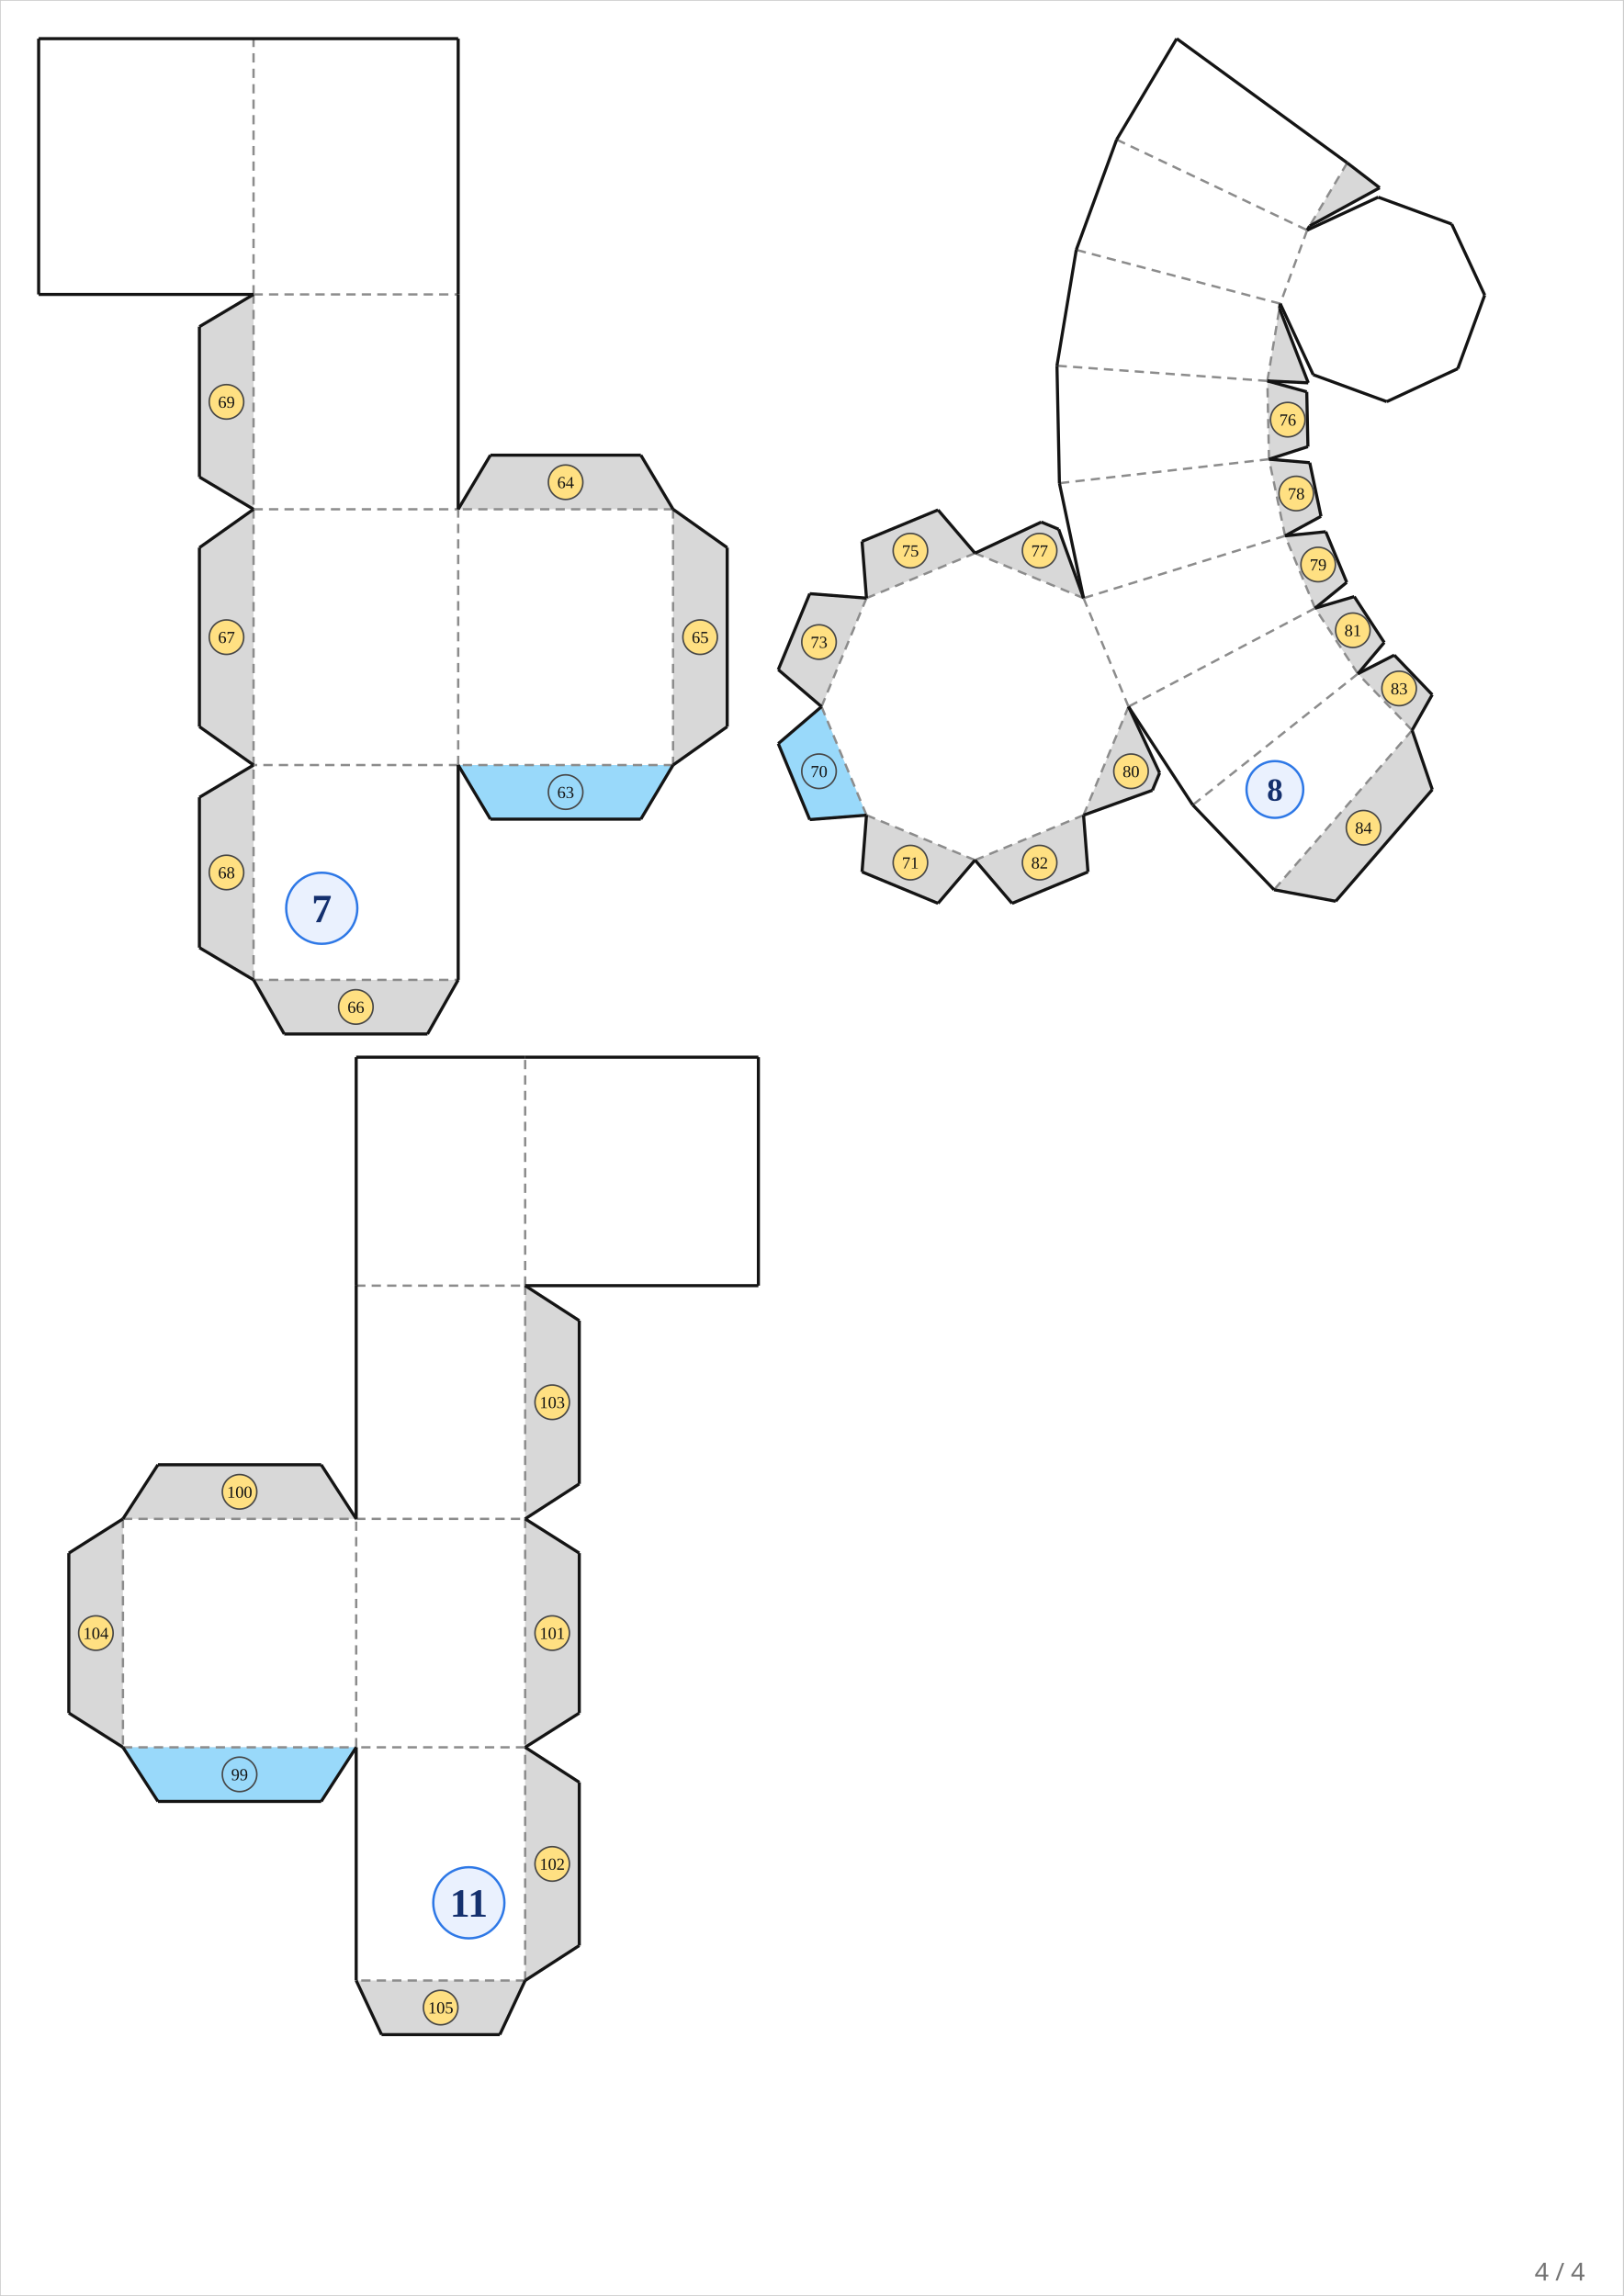
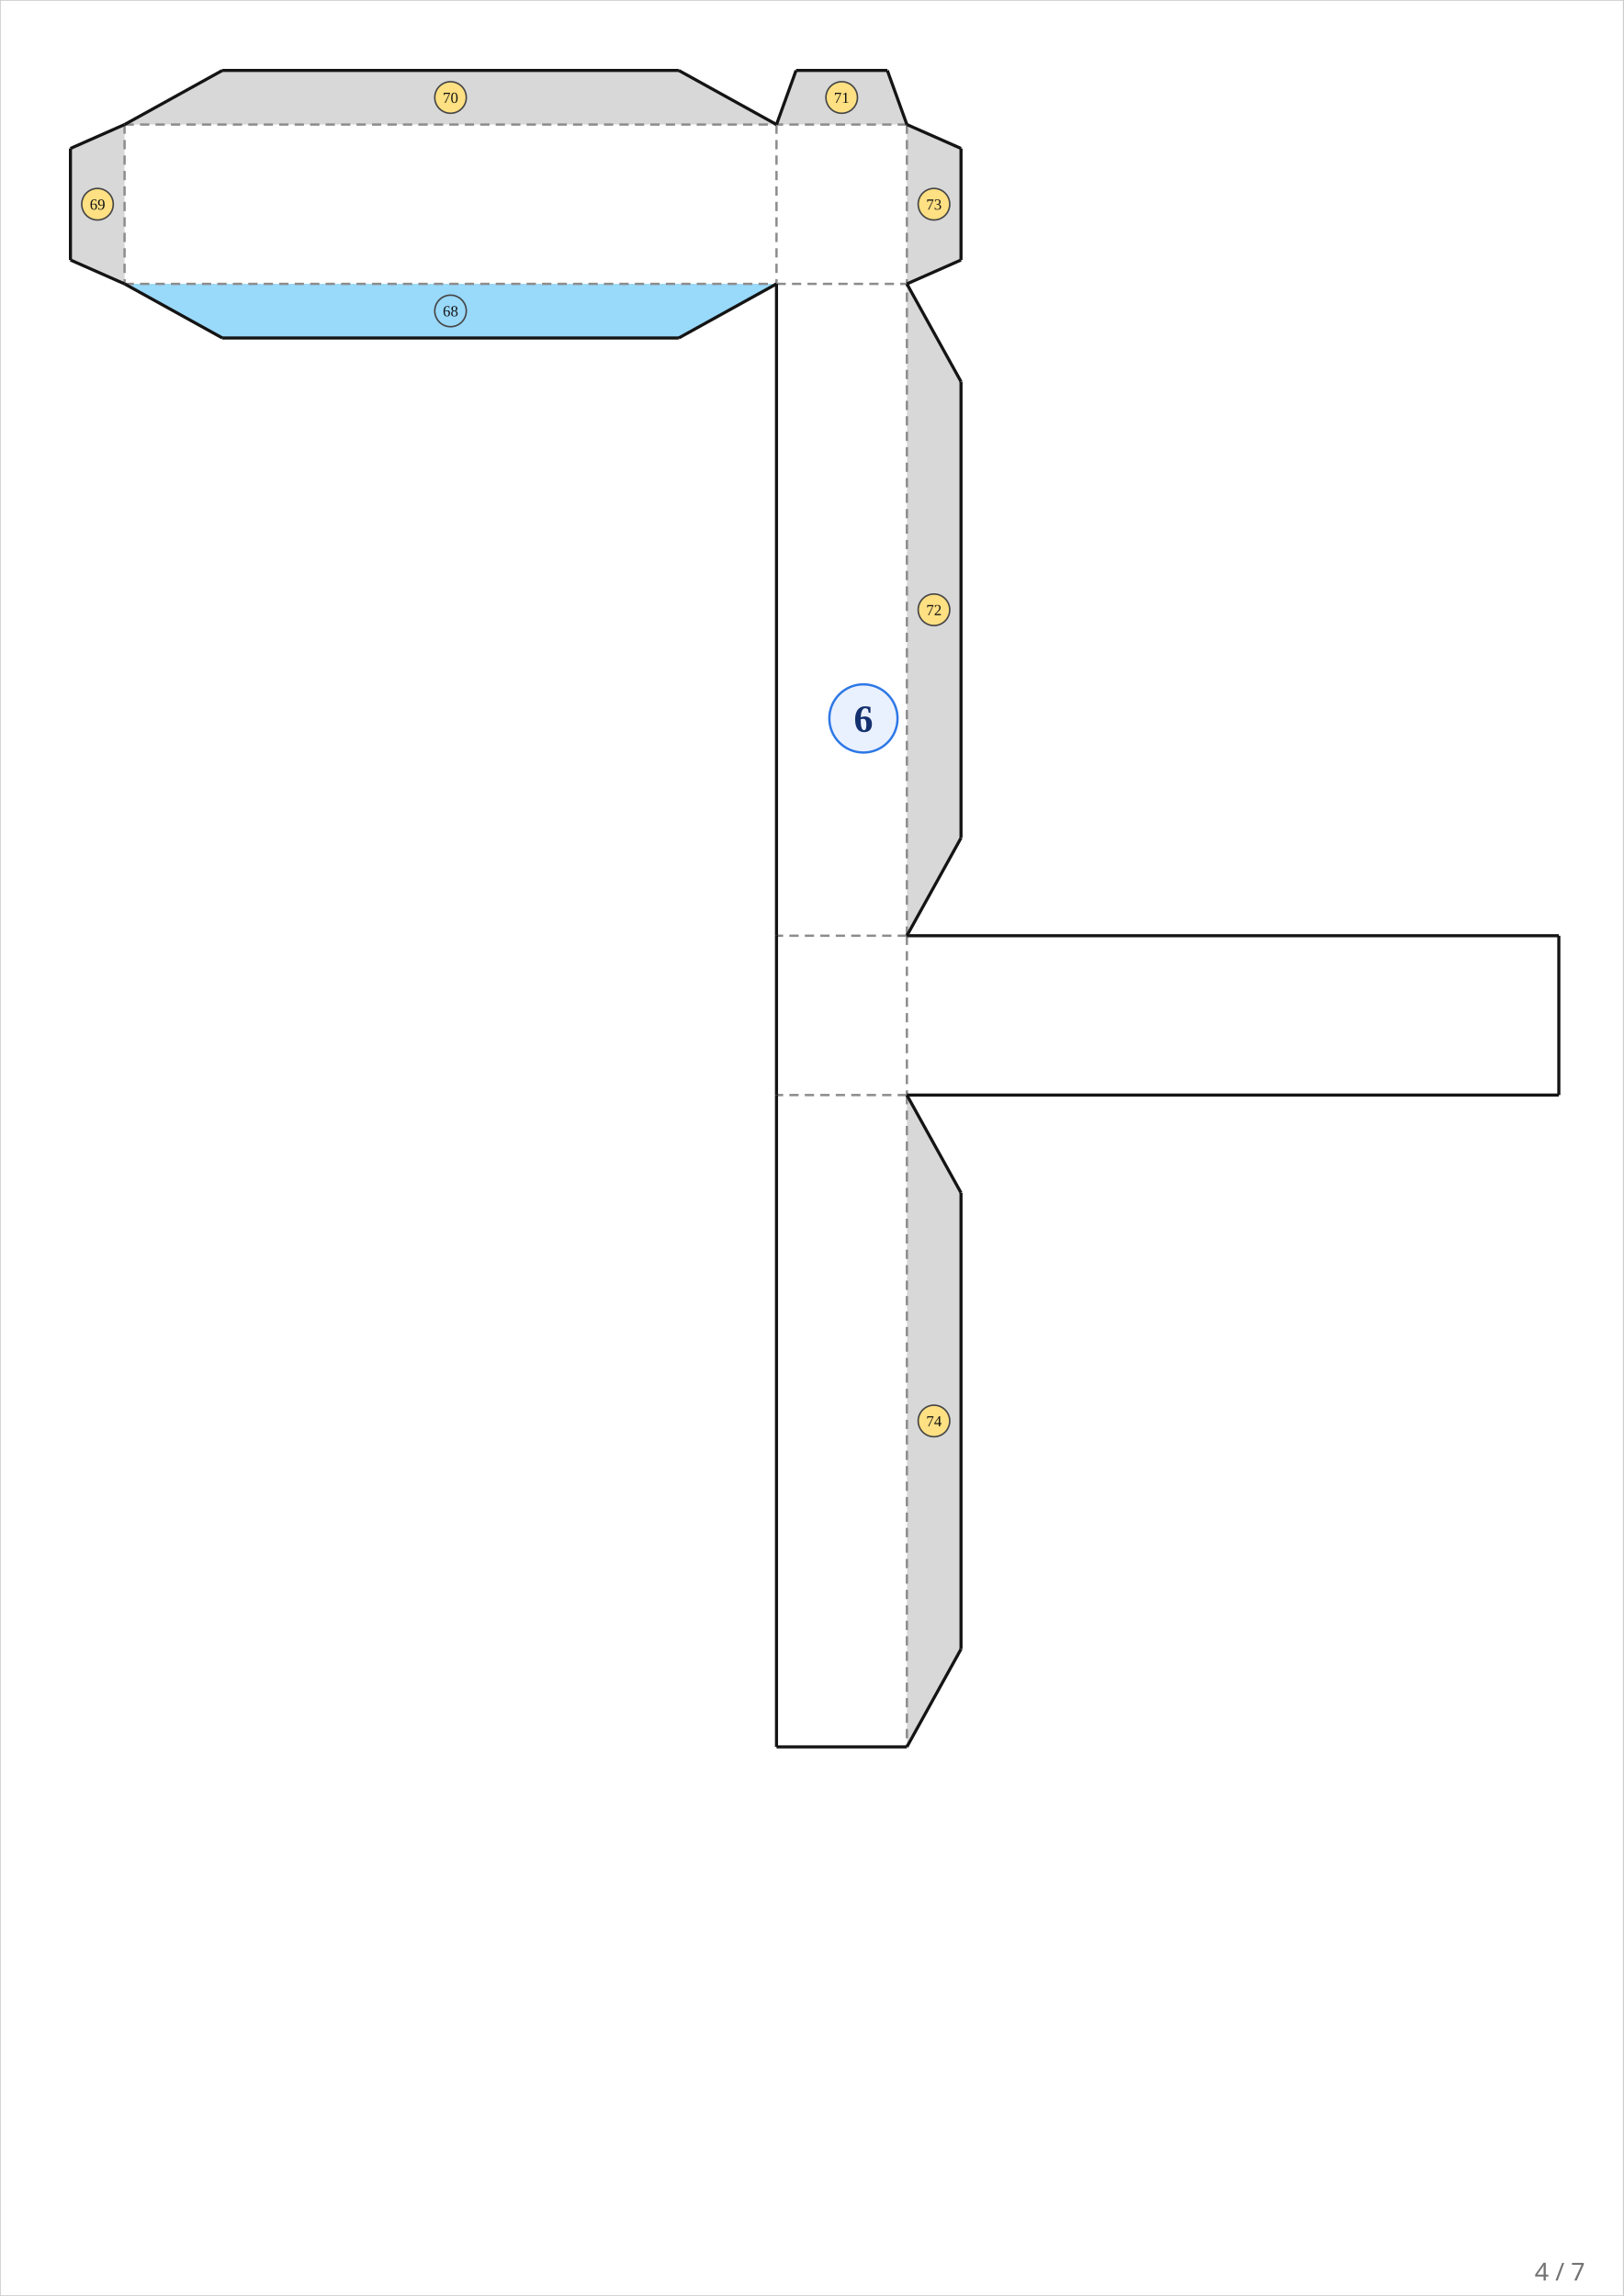
<svg xmlns="http://www.w3.org/2000/svg" width="210.00mm" height="297.00mm" viewBox="0 0 210.00 297.00">
  <rect x="0" y="0" width="210.00" height="297.00" fill="#ffffff" stroke="#cccccc" stroke-width="0.2" />
-   <polygon points="59.26,98.962 63.428,105.962 82.882,105.962 87.051,98.962" fill="rgb(216,216,216)" />
-   <polygon points="59.26,65.877 63.428,58.877 82.882,58.877 87.051,65.877" fill="rgb(216,216,216)" />
-   <polygon points="87.051,98.962 94.051,93.999 94.051,70.839 87.051,65.877" fill="rgb(216,216,216)" />
-   <polygon points="59.26,126.753 55.289,133.753 36.762,133.753 32.792,126.753" fill="rgb(216,216,216)" />
-   <polygon points="32.792,98.962 25.791,93.999 25.791,70.839 32.792,65.877" fill="rgb(216,216,216)" />
-   <polygon points="32.792,98.962 25.791,103.131 25.791,122.585 32.792,126.753" fill="rgb(216,216,216)" />
-   <polygon points="32.792,65.877 25.791,61.708 25.791,42.254 32.792,38.085" fill="rgb(216,216,216)" />
-   <polygon points="59.26,98.962 63.428,105.962 82.882,105.962 87.051,98.962" fill="#99d9fa" />
-   <line x1="59.26" y1="98.962" x2="59.26" y2="65.877" stroke="#8c8c8c" stroke-width="0.3" stroke-dasharray="1.2,0.8" />
-   <line x1="59.26" y1="98.962" x2="32.791" y2="98.962" stroke="#8c8c8c" stroke-width="0.3" stroke-dasharray="1.2,0.8" />
-   <line x1="32.791" y1="65.877" x2="59.26" y2="65.877" stroke="#8c8c8c" stroke-width="0.3" stroke-dasharray="1.2,0.8" />
-   <line x1="32.791" y1="38.085" x2="59.26" y2="38.085" stroke="#8c8c8c" stroke-width="0.3" stroke-dasharray="1.2,0.8" />
-   <line x1="32.791" y1="38.085" x2="32.791" y2="5.0" stroke="#8c8c8c" stroke-width="0.3" stroke-dasharray="1.2,0.8" />
-   <line x1="87.051" y1="98.962" x2="59.26" y2="98.962" stroke="#8c8c8c" stroke-width="0.3" stroke-dasharray="1.2,0.8" />
-   <line x1="87.051" y1="65.877" x2="59.26" y2="65.877" stroke="#8c8c8c" stroke-width="0.3" stroke-dasharray="1.2,0.8" />
-   <line x1="87.051" y1="65.877" x2="87.051" y2="98.962" stroke="#8c8c8c" stroke-width="0.3" stroke-dasharray="1.2,0.8" />
-   <line x1="32.792" y1="126.753" x2="59.26" y2="126.753" stroke="#8c8c8c" stroke-width="0.3" stroke-dasharray="1.2,0.8" />
-   <line x1="32.792" y1="65.877" x2="32.792" y2="98.962" stroke="#8c8c8c" stroke-width="0.3" stroke-dasharray="1.2,0.8" />
-   <line x1="32.792" y1="126.753" x2="32.792" y2="98.962" stroke="#8c8c8c" stroke-width="0.3" stroke-dasharray="1.2,0.8" />
-   <line x1="32.792" y1="38.085" x2="32.792" y2="65.877" stroke="#8c8c8c" stroke-width="0.3" stroke-dasharray="1.2,0.8" />
-   <line x1="59.26" y1="98.962" x2="59.26" y2="126.753" stroke="#141414" stroke-width="0.4" />
-   <line x1="59.26" y1="38.085" x2="59.26" y2="65.877" stroke="#141414" stroke-width="0.4" />
-   <line x1="59.26" y1="5.0" x2="59.26" y2="38.085" stroke="#141414" stroke-width="0.4" />
-   <line x1="32.791" y1="5.0" x2="59.26" y2="5.0" stroke="#141414" stroke-width="0.4" />
-   <line x1="5.0" y1="38.085" x2="5.0" y2="5.0" stroke="#141414" stroke-width="0.4" />
-   <line x1="5.0" y1="5.0" x2="32.791" y2="5.0" stroke="#141414" stroke-width="0.4" />
-   <line x1="32.791" y1="38.085" x2="5.0" y2="38.085" stroke="#141414" stroke-width="0.4" />
-   <line x1="59.26" y1="98.962" x2="63.428" y2="105.962" stroke="#141414" stroke-width="0.4" />
-   <line x1="63.428" y1="105.962" x2="82.882" y2="105.962" stroke="#141414" stroke-width="0.4" />
-   <line x1="82.882" y1="105.962" x2="87.051" y2="98.962" stroke="#141414" stroke-width="0.4" />
-   <line x1="59.26" y1="65.877" x2="63.428" y2="58.877" stroke="#141414" stroke-width="0.4" />
-   <line x1="63.428" y1="58.877" x2="82.882" y2="58.877" stroke="#141414" stroke-width="0.4" />
-   <line x1="82.882" y1="58.877" x2="87.051" y2="65.877" stroke="#141414" stroke-width="0.4" />
-   <line x1="87.051" y1="98.962" x2="94.051" y2="93.999" stroke="#141414" stroke-width="0.4" />
-   <line x1="94.051" y1="93.999" x2="94.051" y2="70.839" stroke="#141414" stroke-width="0.4" />
-   <line x1="94.051" y1="70.839" x2="87.051" y2="65.877" stroke="#141414" stroke-width="0.4" />
-   <line x1="59.26" y1="126.753" x2="55.289" y2="133.753" stroke="#141414" stroke-width="0.4" />
-   <line x1="55.289" y1="133.753" x2="36.762" y2="133.753" stroke="#141414" stroke-width="0.4" />
-   <line x1="36.762" y1="133.753" x2="32.792" y2="126.753" stroke="#141414" stroke-width="0.4" />
-   <line x1="32.792" y1="98.962" x2="25.791" y2="93.999" stroke="#141414" stroke-width="0.4" />
-   <line x1="25.791" y1="93.999" x2="25.791" y2="70.839" stroke="#141414" stroke-width="0.4" />
-   <line x1="25.791" y1="70.839" x2="32.792" y2="65.877" stroke="#141414" stroke-width="0.4" />
-   <line x1="32.792" y1="98.962" x2="25.791" y2="103.131" stroke="#141414" stroke-width="0.4" />
-   <line x1="25.791" y1="103.131" x2="25.791" y2="122.585" stroke="#141414" stroke-width="0.4" />
-   <line x1="25.791" y1="122.585" x2="32.792" y2="126.753" stroke="#141414" stroke-width="0.4" />
-   <line x1="32.792" y1="65.877" x2="25.791" y2="61.708" stroke="#141414" stroke-width="0.4" />
-   <line x1="25.791" y1="61.708" x2="25.791" y2="42.254" stroke="#141414" stroke-width="0.4" />
-   <line x1="25.791" y1="42.254" x2="32.792" y2="38.085" stroke="#141414" stroke-width="0.4" />
-   <circle cx="73.155" cy="102.462" r="2.23" fill="#99d9fa" stroke="#464646" stroke-width="0.2" />
-   <text x="73.155" y="103.23" font-size="2.18" text-anchor="middle" fill="#141414">63</text>
-   <circle cx="73.155" cy="62.377" r="2.23" fill="#ffe082" stroke="#464646" stroke-width="0.2" />
-   <text x="73.155" y="63.14" font-size="2.18" text-anchor="middle" fill="#141414">64</text>
-   <circle cx="90.551" cy="82.419" r="2.23" fill="#ffe082" stroke="#464646" stroke-width="0.2" />
-   <text x="90.551" y="83.18" font-size="2.18" text-anchor="middle" fill="#141414">65</text>
-   <circle cx="46.026" cy="130.253" r="2.23" fill="#ffe082" stroke="#464646" stroke-width="0.2" />
-   <text x="46.026" y="131.02" font-size="2.18" text-anchor="middle" fill="#141414">66</text>
-   <circle cx="29.292" cy="82.419" r="2.23" fill="#ffe082" stroke="#464646" stroke-width="0.2" />
-   <text x="29.292" y="83.18" font-size="2.18" text-anchor="middle" fill="#141414">67</text>
-   <circle cx="29.292" cy="112.858" r="2.23" fill="#ffe082" stroke="#464646" stroke-width="0.2" />
-   <text x="29.292" y="113.62" font-size="2.18" text-anchor="middle" fill="#141414">68</text>
-   <circle cx="29.292" cy="51.981" r="2.23" fill="#ffe082" stroke="#464646" stroke-width="0.2" />
-   <text x="29.292" y="52.75" font-size="2.18" text-anchor="middle" fill="#141414">69</text>
-   <circle cx="41.614" cy="117.489" r="4.60" fill="#eaf1fe" stroke="#2e78e6" stroke-width="0.3" />
-   <text x="41.614" y="119.29" font-size="5.20" text-anchor="middle" fill="#14306e" font-weight="bold">7</text>
-   <polygon points="112.065,105.445 104.726,106.018 100.656,96.192 106.251,91.408" fill="rgb(216,216,216)" />
-   <polygon points="112.065,105.445 111.492,112.784 121.318,116.854 126.102,111.259" fill="rgb(216,216,216)" />
-   <polygon points="169.059,29.772 169.377,29.236 178.438,24.292 174.238,21.067" fill="rgb(216,216,216)" />
-   <polygon points="106.251,91.408 100.656,86.624 104.726,76.797 112.065,77.371" fill="rgb(216,216,216)" />
-   <polygon points="165.577,39.284 165.475,39.898 169.202,49.524 163.913,49.275" fill="rgb(216,216,216)" />
-   <polygon points="112.065,77.371 111.492,70.032 121.318,65.962 126.102,71.557" fill="rgb(216,216,216)" />
-   <polygon points="163.914,49.275 169.009,50.688 169.157,57.777 164.125,59.402" fill="rgb(216,216,216)" />
-   <polygon points="126.102,71.557 134.676,67.531 136.922,68.462 140.139,77.371" fill="rgb(216,216,216)" />
-   <polygon points="164.125,59.402 169.394,59.849 170.85,66.788 166.205,69.315" fill="rgb(216,216,216)" />
-   <polygon points="166.205,69.315 171.465,68.78 174.179,75.331 170.081,78.673" fill="rgb(216,216,216)" />
-   <polygon points="145.953,91.408 149.978,99.982 149.048,102.228 140.139,105.445" fill="rgb(216,216,216)" />
-   <polygon points="170.081,78.673 175.152,77.175 179.029,83.111 175.62,87.153" fill="rgb(216,216,216)" />
-   <polygon points="140.139,105.445 140.712,112.784 130.887,116.854 126.102,111.259" fill="rgb(216,216,216)" />
-   <polygon points="175.62,87.153 180.327,84.744 185.235,89.862 182.631,94.463" fill="rgb(216,216,216)" />
-   <polygon points="164.778,115.094 172.749,116.58 185.246,102.139 182.631,94.463" fill="rgb(216,216,216)" />
-   <polygon points="112.065,105.445 104.726,106.018 100.656,96.192 106.251,91.408" fill="#99d9fa" />
-   <line x1="144.419" y1="18.057" x2="169.059" y2="29.772" stroke="#8c8c8c" stroke-width="0.3" stroke-dasharray="1.2,0.8" />
-   <line x1="169.059" y1="29.772" x2="165.577" y2="39.284" stroke="#8c8c8c" stroke-width="0.3" stroke-dasharray="1.2,0.8" />
-   <line x1="165.577" y1="39.284" x2="139.197" y2="32.324" stroke="#8c8c8c" stroke-width="0.3" stroke-dasharray="1.2,0.8" />
-   <line x1="163.913" y1="49.275" x2="136.702" y2="47.311" stroke="#8c8c8c" stroke-width="0.3" stroke-dasharray="1.2,0.8" />
-   <line x1="164.125" y1="59.402" x2="137.019" y2="62.501" stroke="#8c8c8c" stroke-width="0.3" stroke-dasharray="1.2,0.8" />
-   <line x1="166.205" y1="69.315" x2="140.139" y2="77.371" stroke="#8c8c8c" stroke-width="0.3" stroke-dasharray="1.2,0.8" />
-   <line x1="140.139" y1="77.371" x2="145.953" y2="91.408" stroke="#8c8c8c" stroke-width="0.3" stroke-dasharray="1.2,0.8" />
-   <line x1="170.081" y1="78.673" x2="145.953" y2="91.408" stroke="#8c8c8c" stroke-width="0.3" stroke-dasharray="1.2,0.8" />
-   <line x1="175.62" y1="87.153" x2="154.262" y2="104.128" stroke="#8c8c8c" stroke-width="0.3" stroke-dasharray="1.2,0.8" />
-   <line x1="106.251" y1="91.408" x2="112.065" y2="105.445" stroke="#8c8c8c" stroke-width="0.3" stroke-dasharray="1.2,0.8" />
-   <line x1="126.102" y1="111.259" x2="112.065" y2="105.445" stroke="#8c8c8c" stroke-width="0.3" stroke-dasharray="1.2,0.8" />
-   <line x1="174.238" y1="21.067" x2="169.059" y2="29.772" stroke="#8c8c8c" stroke-width="0.3" stroke-dasharray="1.2,0.8" />
-   <line x1="112.065" y1="77.371" x2="106.251" y2="91.408" stroke="#8c8c8c" stroke-width="0.3" stroke-dasharray="1.2,0.8" />
-   <line x1="163.913" y1="49.275" x2="165.577" y2="39.284" stroke="#8c8c8c" stroke-width="0.3" stroke-dasharray="1.2,0.8" />
-   <line x1="126.102" y1="71.557" x2="112.065" y2="77.371" stroke="#8c8c8c" stroke-width="0.3" stroke-dasharray="1.2,0.8" />
-   <line x1="164.125" y1="59.402" x2="163.914" y2="49.275" stroke="#8c8c8c" stroke-width="0.3" stroke-dasharray="1.2,0.8" />
-   <line x1="140.139" y1="77.371" x2="126.102" y2="71.557" stroke="#8c8c8c" stroke-width="0.3" stroke-dasharray="1.2,0.8" />
-   <line x1="166.205" y1="69.315" x2="164.125" y2="59.402" stroke="#8c8c8c" stroke-width="0.3" stroke-dasharray="1.2,0.8" />
-   <line x1="170.081" y1="78.673" x2="166.205" y2="69.315" stroke="#8c8c8c" stroke-width="0.3" stroke-dasharray="1.2,0.8" />
-   <line x1="140.139" y1="105.445" x2="145.953" y2="91.408" stroke="#8c8c8c" stroke-width="0.3" stroke-dasharray="1.2,0.8" />
-   <line x1="175.62" y1="87.153" x2="170.081" y2="78.673" stroke="#8c8c8c" stroke-width="0.3" stroke-dasharray="1.2,0.8" />
-   <line x1="126.102" y1="111.259" x2="140.139" y2="105.445" stroke="#8c8c8c" stroke-width="0.3" stroke-dasharray="1.2,0.8" />
-   <line x1="182.631" y1="94.463" x2="175.62" y2="87.153" stroke="#8c8c8c" stroke-width="0.3" stroke-dasharray="1.2,0.8" />
-   <line x1="182.631" y1="94.463" x2="164.778" y2="115.094" stroke="#8c8c8c" stroke-width="0.3" stroke-dasharray="1.2,0.8" />
-   <line x1="139.197" y1="32.324" x2="144.419" y2="18.057" stroke="#141414" stroke-width="0.4" />
-   <line x1="144.419" y1="18.057" x2="152.189" y2="5.0" stroke="#141414" stroke-width="0.4" />
-   <line x1="169.059" y1="29.772" x2="178.246" y2="25.508" stroke="#141414" stroke-width="0.4" />
-   <line x1="136.702" y1="47.311" x2="139.197" y2="32.324" stroke="#141414" stroke-width="0.4" />
-   <line x1="169.841" y1="48.471" x2="165.577" y2="39.284" stroke="#141414" stroke-width="0.4" />
-   <line x1="137.019" y1="62.501" x2="136.702" y2="47.311" stroke="#141414" stroke-width="0.4" />
-   <line x1="179.353" y1="51.953" x2="169.841" y2="48.471" stroke="#141414" stroke-width="0.4" />
-   <line x1="140.139" y1="77.371" x2="137.019" y2="62.501" stroke="#141414" stroke-width="0.4" />
-   <line x1="188.54" y1="47.689" x2="179.353" y2="51.953" stroke="#141414" stroke-width="0.4" />
-   <line x1="192.022" y1="38.177" x2="188.54" y2="47.689" stroke="#141414" stroke-width="0.4" />
-   <line x1="154.262" y1="104.128" x2="145.953" y2="91.408" stroke="#141414" stroke-width="0.4" />
-   <line x1="187.758" y1="28.989" x2="192.022" y2="38.177" stroke="#141414" stroke-width="0.4" />
-   <line x1="164.778" y1="115.094" x2="154.262" y2="104.128" stroke="#141414" stroke-width="0.4" />
-   <line x1="178.246" y1="25.508" x2="187.758" y2="28.989" stroke="#141414" stroke-width="0.4" />
-   <line x1="152.189" y1="5.0" x2="174.238" y2="21.067" stroke="#141414" stroke-width="0.4" />
-   <line x1="112.065" y1="105.445" x2="104.726" y2="106.018" stroke="#141414" stroke-width="0.4" />
-   <line x1="104.726" y1="106.018" x2="100.656" y2="96.192" stroke="#141414" stroke-width="0.4" />
-   <line x1="100.656" y1="96.192" x2="106.251" y2="91.408" stroke="#141414" stroke-width="0.4" />
-   <line x1="112.065" y1="105.445" x2="111.492" y2="112.784" stroke="#141414" stroke-width="0.4" />
-   <line x1="111.492" y1="112.784" x2="121.318" y2="116.854" stroke="#141414" stroke-width="0.4" />
-   <line x1="121.318" y1="116.854" x2="126.102" y2="111.259" stroke="#141414" stroke-width="0.4" />
-   <line x1="169.059" y1="29.772" x2="169.377" y2="29.236" stroke="#141414" stroke-width="0.4" />
-   <line x1="169.377" y1="29.236" x2="178.438" y2="24.292" stroke="#141414" stroke-width="0.4" />
-   <line x1="178.438" y1="24.292" x2="174.238" y2="21.067" stroke="#141414" stroke-width="0.4" />
-   <line x1="106.251" y1="91.408" x2="100.656" y2="86.624" stroke="#141414" stroke-width="0.4" />
-   <line x1="100.656" y1="86.624" x2="104.726" y2="76.797" stroke="#141414" stroke-width="0.4" />
-   <line x1="104.726" y1="76.797" x2="112.065" y2="77.371" stroke="#141414" stroke-width="0.4" />
-   <line x1="165.577" y1="39.284" x2="165.475" y2="39.898" stroke="#141414" stroke-width="0.4" />
-   <line x1="165.475" y1="39.898" x2="169.202" y2="49.524" stroke="#141414" stroke-width="0.4" />
-   <line x1="169.202" y1="49.524" x2="163.913" y2="49.275" stroke="#141414" stroke-width="0.4" />
-   <line x1="112.065" y1="77.371" x2="111.492" y2="70.032" stroke="#141414" stroke-width="0.4" />
-   <line x1="111.492" y1="70.032" x2="121.318" y2="65.962" stroke="#141414" stroke-width="0.4" />
-   <line x1="121.318" y1="65.962" x2="126.102" y2="71.557" stroke="#141414" stroke-width="0.4" />
-   <line x1="163.914" y1="49.275" x2="169.009" y2="50.688" stroke="#141414" stroke-width="0.4" />
-   <line x1="169.009" y1="50.688" x2="169.157" y2="57.777" stroke="#141414" stroke-width="0.4" />
-   <line x1="169.157" y1="57.777" x2="164.125" y2="59.402" stroke="#141414" stroke-width="0.4" />
-   <line x1="126.102" y1="71.557" x2="134.676" y2="67.531" stroke="#141414" stroke-width="0.4" />
-   <line x1="134.676" y1="67.531" x2="136.922" y2="68.462" stroke="#141414" stroke-width="0.4" />
-   <line x1="136.922" y1="68.462" x2="140.139" y2="77.371" stroke="#141414" stroke-width="0.4" />
-   <line x1="164.125" y1="59.402" x2="169.394" y2="59.849" stroke="#141414" stroke-width="0.4" />
-   <line x1="169.394" y1="59.849" x2="170.85" y2="66.788" stroke="#141414" stroke-width="0.4" />
-   <line x1="170.85" y1="66.788" x2="166.205" y2="69.315" stroke="#141414" stroke-width="0.4" />
-   <line x1="166.205" y1="69.315" x2="171.465" y2="68.78" stroke="#141414" stroke-width="0.4" />
-   <line x1="171.465" y1="68.78" x2="174.179" y2="75.331" stroke="#141414" stroke-width="0.4" />
-   <line x1="174.179" y1="75.331" x2="170.081" y2="78.673" stroke="#141414" stroke-width="0.4" />
-   <line x1="145.953" y1="91.408" x2="149.978" y2="99.982" stroke="#141414" stroke-width="0.4" />
-   <line x1="149.978" y1="99.982" x2="149.048" y2="102.228" stroke="#141414" stroke-width="0.4" />
-   <line x1="149.048" y1="102.228" x2="140.139" y2="105.445" stroke="#141414" stroke-width="0.4" />
-   <line x1="170.081" y1="78.673" x2="175.152" y2="77.175" stroke="#141414" stroke-width="0.4" />
-   <line x1="175.152" y1="77.175" x2="179.029" y2="83.111" stroke="#141414" stroke-width="0.4" />
-   <line x1="179.029" y1="83.111" x2="175.62" y2="87.153" stroke="#141414" stroke-width="0.4" />
-   <line x1="140.139" y1="105.445" x2="140.712" y2="112.784" stroke="#141414" stroke-width="0.4" />
-   <line x1="140.712" y1="112.784" x2="130.887" y2="116.854" stroke="#141414" stroke-width="0.4" />
-   <line x1="130.887" y1="116.854" x2="126.102" y2="111.259" stroke="#141414" stroke-width="0.4" />
-   <line x1="175.62" y1="87.153" x2="180.327" y2="84.744" stroke="#141414" stroke-width="0.4" />
-   <line x1="180.327" y1="84.744" x2="185.235" y2="89.862" stroke="#141414" stroke-width="0.4" />
-   <line x1="185.235" y1="89.862" x2="182.631" y2="94.463" stroke="#141414" stroke-width="0.4" />
-   <line x1="164.778" y1="115.094" x2="172.749" y2="116.58" stroke="#141414" stroke-width="0.4" />
-   <line x1="172.749" y1="116.58" x2="185.246" y2="102.139" stroke="#141414" stroke-width="0.4" />
-   <line x1="185.246" y1="102.139" x2="182.631" y2="94.463" stroke="#141414" stroke-width="0.4" />
-   <circle cx="105.925" cy="99.766" r="2.23" fill="#99d9fa" stroke="#464646" stroke-width="0.2" />
-   <text x="105.925" y="100.53" font-size="2.18" text-anchor="middle" fill="#141414">70</text>
-   <circle cx="117.744" cy="111.585" r="2.23" fill="#ffe082" stroke="#464646" stroke-width="0.2" />
-   <text x="117.744" y="112.35" font-size="2.18" text-anchor="middle" fill="#141414">71</text>
-   <circle cx="105.925" cy="83.05" r="2.23" fill="#ffe082" stroke="#464646" stroke-width="0.2" />
-   <text x="105.925" y="83.81" font-size="2.18" text-anchor="middle" fill="#141414">73</text>
-   <circle cx="117.744" cy="71.23" r="2.23" fill="#ffe082" stroke="#464646" stroke-width="0.2" />
-   <text x="117.744" y="71.99" font-size="2.18" text-anchor="middle" fill="#141414">75</text>
-   <circle cx="166.551" cy="54.285" r="2.23" fill="#ffe082" stroke="#464646" stroke-width="0.2" />
-   <text x="166.551" y="55.05" font-size="2.18" text-anchor="middle" fill="#141414">76</text>
-   <circle cx="134.46" cy="71.23" r="2.23" fill="#ffe082" stroke="#464646" stroke-width="0.2" />
-   <text x="134.46" y="71.99" font-size="2.18" text-anchor="middle" fill="#141414">77</text>
-   <circle cx="167.643" cy="63.838" r="2.23" fill="#ffe082" stroke="#464646" stroke-width="0.2" />
-   <text x="167.643" y="64.60" font-size="2.18" text-anchor="middle" fill="#141414">78</text>
-   <circle cx="170.483" cy="73.025" r="2.23" fill="#ffe082" stroke="#464646" stroke-width="0.2" />
-   <text x="170.483" y="73.79" font-size="2.18" text-anchor="middle" fill="#141414">79</text>
-   <circle cx="146.28" cy="99.766" r="2.23" fill="#ffe082" stroke="#464646" stroke-width="0.2" />
-   <text x="146.28" y="100.53" font-size="2.18" text-anchor="middle" fill="#141414">80</text>
-   <circle cx="174.971" cy="81.528" r="2.23" fill="#ffe082" stroke="#464646" stroke-width="0.2" />
-   <text x="174.971" y="82.29" font-size="2.18" text-anchor="middle" fill="#141414">81</text>
-   <circle cx="134.46" cy="111.585" r="2.23" fill="#ffe082" stroke="#464646" stroke-width="0.2" />
-   <text x="134.46" y="112.35" font-size="2.18" text-anchor="middle" fill="#141414">82</text>
-   <circle cx="180.953" cy="89.055" r="2.23" fill="#ffe082" stroke="#464646" stroke-width="0.2" />
-   <text x="180.953" y="89.82" font-size="2.18" text-anchor="middle" fill="#141414">83</text>
-   <circle cx="176.351" cy="107.069" r="2.23" fill="#ffe082" stroke="#464646" stroke-width="0.2" />
-   <text x="176.351" y="107.83" font-size="2.18" text-anchor="middle" fill="#141414">84</text>
-   <circle cx="164.887" cy="102.125" r="3.67" fill="#eaf1fe" stroke="#2e78e6" stroke-width="0.3" />
-   <text x="164.887" y="103.56" font-size="4.15" text-anchor="middle" fill="#14306e" font-weight="bold">8</text>
-   <polygon points="46.068,226.024 41.543,233.024 20.427,233.024 15.902,226.024" fill="rgb(216,216,216)" />
-   <polygon points="46.068,196.472 41.543,189.472 20.427,189.472 15.902,196.472" fill="rgb(216,216,216)" />
-   <polygon points="67.92,226.024 74.92,221.591 74.92,200.905 67.92,196.472" fill="rgb(216,216,216)" />
-   <polygon points="67.92,226.024 74.92,230.549 74.92,251.665 67.92,256.19" fill="rgb(216,216,216)" />
-   <polygon points="67.92,196.472 74.92,191.947 74.92,170.831 67.92,166.306" fill="rgb(216,216,216)" />
-   <polygon points="15.902,226.024 8.902,221.591 8.902,200.905 15.902,196.472" fill="rgb(216,216,216)" />
-   <polygon points="46.068,256.19 49.346,263.19 64.642,263.19 67.92,256.19" fill="rgb(216,216,216)" />
-   <polygon points="46.068,226.024 41.543,233.024 20.427,233.024 15.902,226.024" fill="#99d9fa" />
-   <line x1="46.068" y1="226.024" x2="46.068" y2="196.472" stroke="#8c8c8c" stroke-width="0.3" stroke-dasharray="1.2,0.8" />
-   <line x1="67.92" y1="226.024" x2="46.068" y2="226.024" stroke="#8c8c8c" stroke-width="0.3" stroke-dasharray="1.2,0.8" />
-   <line x1="46.068" y1="196.472" x2="67.92" y2="196.472" stroke="#8c8c8c" stroke-width="0.3" stroke-dasharray="1.2,0.8" />
-   <line x1="46.068" y1="166.306" x2="67.92" y2="166.306" stroke="#8c8c8c" stroke-width="0.3" stroke-dasharray="1.2,0.8" />
-   <line x1="67.92" y1="166.306" x2="67.92" y2="136.753" stroke="#8c8c8c" stroke-width="0.3" stroke-dasharray="1.2,0.8" />
-   <line x1="15.902" y1="226.024" x2="46.068" y2="226.024" stroke="#8c8c8c" stroke-width="0.3" stroke-dasharray="1.2,0.8" />
-   <line x1="15.902" y1="196.472" x2="46.068" y2="196.472" stroke="#8c8c8c" stroke-width="0.3" stroke-dasharray="1.2,0.8" />
-   <line x1="67.92" y1="196.472" x2="67.92" y2="226.024" stroke="#8c8c8c" stroke-width="0.3" stroke-dasharray="1.2,0.8" />
-   <line x1="67.92" y1="256.19" x2="67.92" y2="226.024" stroke="#8c8c8c" stroke-width="0.3" stroke-dasharray="1.2,0.8" />
-   <line x1="67.92" y1="166.306" x2="67.92" y2="196.472" stroke="#8c8c8c" stroke-width="0.3" stroke-dasharray="1.2,0.8" />
-   <line x1="15.902" y1="196.472" x2="15.902" y2="226.024" stroke="#8c8c8c" stroke-width="0.3" stroke-dasharray="1.2,0.8" />
-   <line x1="67.92" y1="256.19" x2="46.068" y2="256.19" stroke="#8c8c8c" stroke-width="0.3" stroke-dasharray="1.2,0.8" />
-   <line x1="46.068" y1="256.19" x2="46.068" y2="226.024" stroke="#141414" stroke-width="0.4" />
-   <line x1="46.068" y1="196.472" x2="46.068" y2="166.306" stroke="#141414" stroke-width="0.4" />
-   <line x1="98.085" y1="136.753" x2="98.085" y2="166.306" stroke="#141414" stroke-width="0.4" />
-   <line x1="67.92" y1="136.753" x2="98.085" y2="136.753" stroke="#141414" stroke-width="0.4" />
-   <line x1="98.085" y1="166.306" x2="67.92" y2="166.306" stroke="#141414" stroke-width="0.4" />
-   <line x1="46.068" y1="166.306" x2="46.068" y2="136.753" stroke="#141414" stroke-width="0.4" />
-   <line x1="46.068" y1="136.753" x2="67.92" y2="136.753" stroke="#141414" stroke-width="0.4" />
-   <line x1="46.068" y1="226.024" x2="41.543" y2="233.024" stroke="#141414" stroke-width="0.4" />
-   <line x1="41.543" y1="233.024" x2="20.427" y2="233.024" stroke="#141414" stroke-width="0.4" />
-   <line x1="20.427" y1="233.024" x2="15.902" y2="226.024" stroke="#141414" stroke-width="0.4" />
-   <line x1="46.068" y1="196.472" x2="41.543" y2="189.472" stroke="#141414" stroke-width="0.4" />
-   <line x1="41.543" y1="189.472" x2="20.427" y2="189.472" stroke="#141414" stroke-width="0.4" />
-   <line x1="20.427" y1="189.472" x2="15.902" y2="196.472" stroke="#141414" stroke-width="0.4" />
-   <line x1="67.92" y1="226.024" x2="74.92" y2="221.591" stroke="#141414" stroke-width="0.4" />
-   <line x1="74.92" y1="221.591" x2="74.92" y2="200.905" stroke="#141414" stroke-width="0.4" />
-   <line x1="74.92" y1="200.905" x2="67.92" y2="196.472" stroke="#141414" stroke-width="0.4" />
-   <line x1="67.92" y1="226.024" x2="74.92" y2="230.549" stroke="#141414" stroke-width="0.4" />
-   <line x1="74.92" y1="230.549" x2="74.92" y2="251.665" stroke="#141414" stroke-width="0.4" />
-   <line x1="74.92" y1="251.665" x2="67.92" y2="256.19" stroke="#141414" stroke-width="0.4" />
-   <line x1="67.92" y1="196.472" x2="74.92" y2="191.947" stroke="#141414" stroke-width="0.4" />
-   <line x1="74.92" y1="191.947" x2="74.92" y2="170.831" stroke="#141414" stroke-width="0.4" />
-   <line x1="74.92" y1="170.831" x2="67.92" y2="166.306" stroke="#141414" stroke-width="0.4" />
-   <line x1="15.902" y1="226.024" x2="8.902" y2="221.591" stroke="#141414" stroke-width="0.4" />
-   <line x1="8.902" y1="221.591" x2="8.902" y2="200.905" stroke="#141414" stroke-width="0.4" />
-   <line x1="8.902" y1="200.905" x2="15.902" y2="196.472" stroke="#141414" stroke-width="0.4" />
-   <line x1="46.068" y1="256.19" x2="49.346" y2="263.19" stroke="#141414" stroke-width="0.4" />
-   <line x1="49.346" y1="263.19" x2="64.642" y2="263.19" stroke="#141414" stroke-width="0.4" />
-   <line x1="64.642" y1="263.19" x2="67.92" y2="256.19" stroke="#141414" stroke-width="0.4" />
-   <circle cx="30.985" cy="229.524" r="2.23" fill="#99d9fa" stroke="#464646" stroke-width="0.2" />
-   <text x="30.985" y="230.29" font-size="2.18" text-anchor="middle" fill="#141414">99</text>
-   <circle cx="30.985" cy="192.972" r="2.23" fill="#ffe082" stroke="#464646" stroke-width="0.2" />
-   <text x="30.985" y="193.74" font-size="2.18" text-anchor="middle" fill="#141414">100</text>
-   <circle cx="71.42" cy="211.248" r="2.23" fill="#ffe082" stroke="#464646" stroke-width="0.2" />
-   <text x="71.42" y="212.01" font-size="2.18" text-anchor="middle" fill="#141414">101</text>
-   <circle cx="71.42" cy="241.107" r="2.23" fill="#ffe082" stroke="#464646" stroke-width="0.2" />
-   <text x="71.42" y="241.87" font-size="2.18" text-anchor="middle" fill="#141414">102</text>
-   <circle cx="71.42" cy="181.389" r="2.23" fill="#ffe082" stroke="#464646" stroke-width="0.2" />
-   <text x="71.42" y="182.15" font-size="2.18" text-anchor="middle" fill="#141414">103</text>
-   <circle cx="12.402" cy="211.248" r="2.23" fill="#ffe082" stroke="#464646" stroke-width="0.2" />
-   <text x="12.402" y="212.01" font-size="2.18" text-anchor="middle" fill="#141414">104</text>
-   <circle cx="56.994" cy="259.69" r="2.23" fill="#ffe082" stroke="#464646" stroke-width="0.2" />
-   <text x="56.994" y="260.45" font-size="2.18" text-anchor="middle" fill="#141414">105</text>
-   <circle cx="60.636" cy="246.135" r="4.60" fill="#eaf1fe" stroke="#2e78e6" stroke-width="0.3" />
-   <text x="60.636" y="247.94" font-size="5.20" text-anchor="middle" fill="#14306e" font-weight="bold">11</text>
-   <text x="205.0" y="295.0" font-size="3.2" text-anchor="end" fill="#737373" font-family="sans-serif">4 / 4</text>
+   <polygon points="100.428,36.721 87.781,43.721 28.758,43.721 16.11,36.721" fill="rgb(216,216,216)" />
+   <polygon points="16.11,36.721 9.11,33.63 9.11,19.202 16.11,16.11" fill="rgb(216,216,216)" />
+   <polygon points="100.428,16.11 87.781,9.11 28.758,9.11 16.11,16.11" fill="rgb(216,216,216)" />
+   <polygon points="100.428,16.11 102.958,9.11 114.763,9.11 117.292,16.11" fill="rgb(216,216,216)" />
+   <polygon points="117.292,36.721 124.292,49.369 124.292,108.392 117.292,121.04" fill="rgb(216,216,216)" />
+   <polygon points="117.292,36.721 124.292,33.63 124.292,19.202 117.292,16.11" fill="rgb(216,216,216)" />
+   <polygon points="117.292,225.969 124.292,213.321 124.292,154.298 117.292,141.651" fill="rgb(216,216,216)" />
+   <polygon points="100.428,36.721 87.781,43.721 28.758,43.721 16.11,36.721" fill="#99d9fa" />
+   <line x1="100.428" y1="16.11" x2="100.428" y2="36.721" stroke="#8c8c8c" stroke-width="0.3" stroke-dasharray="1.2,0.8" />
+   <line x1="100.428" y1="36.721" x2="117.292" y2="36.721" stroke="#8c8c8c" stroke-width="0.3" stroke-dasharray="1.2,0.8" />
+   <line x1="117.292" y1="121.04" x2="100.428" y2="121.04" stroke="#8c8c8c" stroke-width="0.3" stroke-dasharray="1.2,0.8" />
+   <line x1="117.292" y1="141.651" x2="100.428" y2="141.651" stroke="#8c8c8c" stroke-width="0.3" stroke-dasharray="1.2,0.8" />
+   <line x1="117.292" y1="121.04" x2="117.292" y2="141.651" stroke="#8c8c8c" stroke-width="0.3" stroke-dasharray="1.2,0.8" />
+   <line x1="16.11" y1="36.721" x2="100.428" y2="36.721" stroke="#8c8c8c" stroke-width="0.3" stroke-dasharray="1.2,0.8" />
+   <line x1="16.11" y1="16.11" x2="16.11" y2="36.721" stroke="#8c8c8c" stroke-width="0.3" stroke-dasharray="1.2,0.8" />
+   <line x1="16.11" y1="16.11" x2="100.428" y2="16.11" stroke="#8c8c8c" stroke-width="0.3" stroke-dasharray="1.2,0.8" />
+   <line x1="117.292" y1="16.11" x2="100.428" y2="16.11" stroke="#8c8c8c" stroke-width="0.3" stroke-dasharray="1.2,0.8" />
+   <line x1="117.292" y1="121.04" x2="117.292" y2="36.721" stroke="#8c8c8c" stroke-width="0.3" stroke-dasharray="1.2,0.8" />
+   <line x1="117.292" y1="16.11" x2="117.292" y2="36.721" stroke="#8c8c8c" stroke-width="0.3" stroke-dasharray="1.2,0.8" />
+   <line x1="117.292" y1="141.651" x2="117.292" y2="225.969" stroke="#8c8c8c" stroke-width="0.3" stroke-dasharray="1.2,0.8" />
+   <line x1="100.428" y1="121.04" x2="100.428" y2="36.721" stroke="#141414" stroke-width="0.4" />
+   <line x1="100.428" y1="141.651" x2="100.428" y2="121.04" stroke="#141414" stroke-width="0.4" />
+   <line x1="100.428" y1="225.969" x2="100.428" y2="141.651" stroke="#141414" stroke-width="0.4" />
+   <line x1="117.292" y1="225.969" x2="100.428" y2="225.969" stroke="#141414" stroke-width="0.4" />
+   <line x1="117.292" y1="121.04" x2="201.61" y2="121.04" stroke="#141414" stroke-width="0.4" />
+   <line x1="201.61" y1="121.04" x2="201.61" y2="141.651" stroke="#141414" stroke-width="0.4" />
+   <line x1="201.61" y1="141.651" x2="117.292" y2="141.651" stroke="#141414" stroke-width="0.4" />
+   <line x1="100.428" y1="36.721" x2="87.781" y2="43.721" stroke="#141414" stroke-width="0.4" />
+   <line x1="87.781" y1="43.721" x2="28.758" y2="43.721" stroke="#141414" stroke-width="0.4" />
+   <line x1="28.758" y1="43.721" x2="16.11" y2="36.721" stroke="#141414" stroke-width="0.4" />
+   <line x1="16.11" y1="36.721" x2="9.11" y2="33.63" stroke="#141414" stroke-width="0.4" />
+   <line x1="9.11" y1="33.63" x2="9.11" y2="19.202" stroke="#141414" stroke-width="0.4" />
+   <line x1="9.11" y1="19.202" x2="16.11" y2="16.11" stroke="#141414" stroke-width="0.4" />
+   <line x1="100.428" y1="16.11" x2="87.781" y2="9.11" stroke="#141414" stroke-width="0.4" />
+   <line x1="87.781" y1="9.11" x2="28.758" y2="9.11" stroke="#141414" stroke-width="0.4" />
+   <line x1="28.758" y1="9.11" x2="16.11" y2="16.11" stroke="#141414" stroke-width="0.4" />
+   <line x1="100.428" y1="16.11" x2="102.958" y2="9.11" stroke="#141414" stroke-width="0.4" />
+   <line x1="102.958" y1="9.11" x2="114.763" y2="9.11" stroke="#141414" stroke-width="0.4" />
+   <line x1="114.763" y1="9.11" x2="117.292" y2="16.11" stroke="#141414" stroke-width="0.4" />
+   <line x1="117.292" y1="36.721" x2="124.292" y2="49.369" stroke="#141414" stroke-width="0.4" />
+   <line x1="124.292" y1="49.369" x2="124.292" y2="108.392" stroke="#141414" stroke-width="0.4" />
+   <line x1="124.292" y1="108.392" x2="117.292" y2="121.04" stroke="#141414" stroke-width="0.4" />
+   <line x1="117.292" y1="36.721" x2="124.292" y2="33.63" stroke="#141414" stroke-width="0.4" />
+   <line x1="124.292" y1="33.63" x2="124.292" y2="19.202" stroke="#141414" stroke-width="0.4" />
+   <line x1="124.292" y1="19.202" x2="117.292" y2="16.11" stroke="#141414" stroke-width="0.4" />
+   <line x1="117.292" y1="225.969" x2="124.292" y2="213.321" stroke="#141414" stroke-width="0.4" />
+   <line x1="124.292" y1="213.321" x2="124.292" y2="154.298" stroke="#141414" stroke-width="0.4" />
+   <line x1="124.292" y1="154.298" x2="117.292" y2="141.651" stroke="#141414" stroke-width="0.4" />
+   <circle cx="58.269" cy="40.221" r="2.04" fill="#99d9fa" stroke="#464646" stroke-width="0.2" />
+   <text x="58.269" y="40.92" font-size="2.00" text-anchor="middle" fill="#141414">68</text>
+   <circle cx="12.61" cy="26.416" r="2.04" fill="#ffe082" stroke="#464646" stroke-width="0.2" />
+   <text x="12.61" y="27.12" font-size="2.00" text-anchor="middle" fill="#141414">69</text>
+   <circle cx="58.269" cy="12.61" r="2.04" fill="#ffe082" stroke="#464646" stroke-width="0.2" />
+   <text x="58.269" y="13.31" font-size="2.00" text-anchor="middle" fill="#141414">70</text>
+   <circle cx="108.86" cy="12.61" r="2.04" fill="#ffe082" stroke="#464646" stroke-width="0.2" />
+   <text x="108.86" y="13.31" font-size="2.00" text-anchor="middle" fill="#141414">71</text>
+   <circle cx="120.792" cy="78.88" r="2.04" fill="#ffe082" stroke="#464646" stroke-width="0.2" />
+   <text x="120.792" y="79.58" font-size="2.00" text-anchor="middle" fill="#141414">72</text>
+   <circle cx="120.792" cy="26.416" r="2.04" fill="#ffe082" stroke="#464646" stroke-width="0.2" />
+   <text x="120.792" y="27.12" font-size="2.00" text-anchor="middle" fill="#141414">73</text>
+   <circle cx="120.792" cy="183.81" r="2.04" fill="#ffe082" stroke="#464646" stroke-width="0.2" />
+   <text x="120.792" y="184.51" font-size="2.00" text-anchor="middle" fill="#141414">74</text>
+   <circle cx="111.671" cy="92.934" r="4.41" fill="#eaf1fe" stroke="#2e78e6" stroke-width="0.3" />
+   <text x="111.671" y="94.66" font-size="4.98" text-anchor="middle" fill="#14306e" font-weight="bold">6</text>
+   <text x="205.0" y="295.0" font-size="3.2" text-anchor="end" fill="#737373" font-family="sans-serif">4 / 7</text>
</svg>
